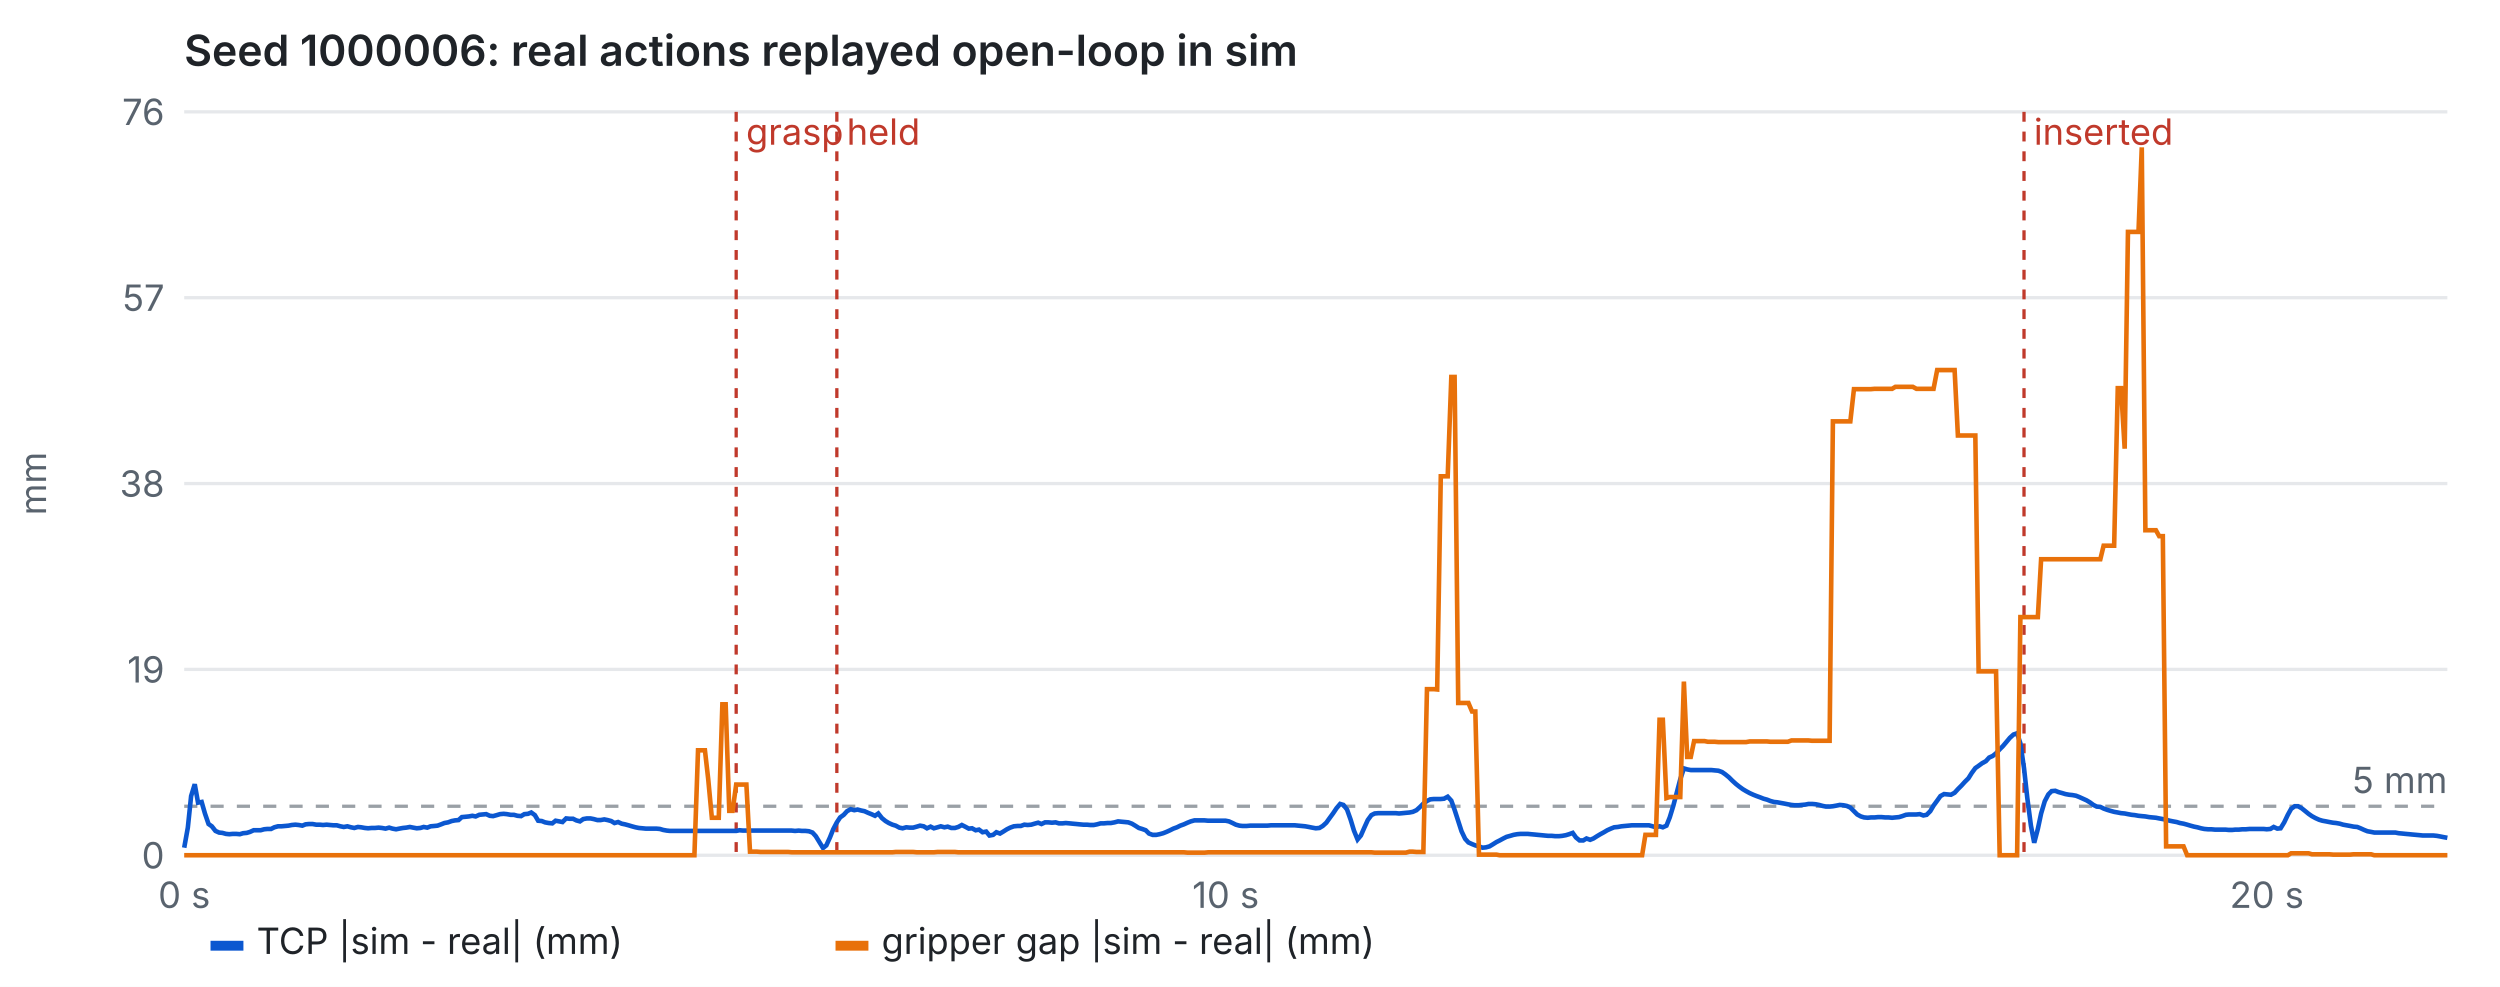
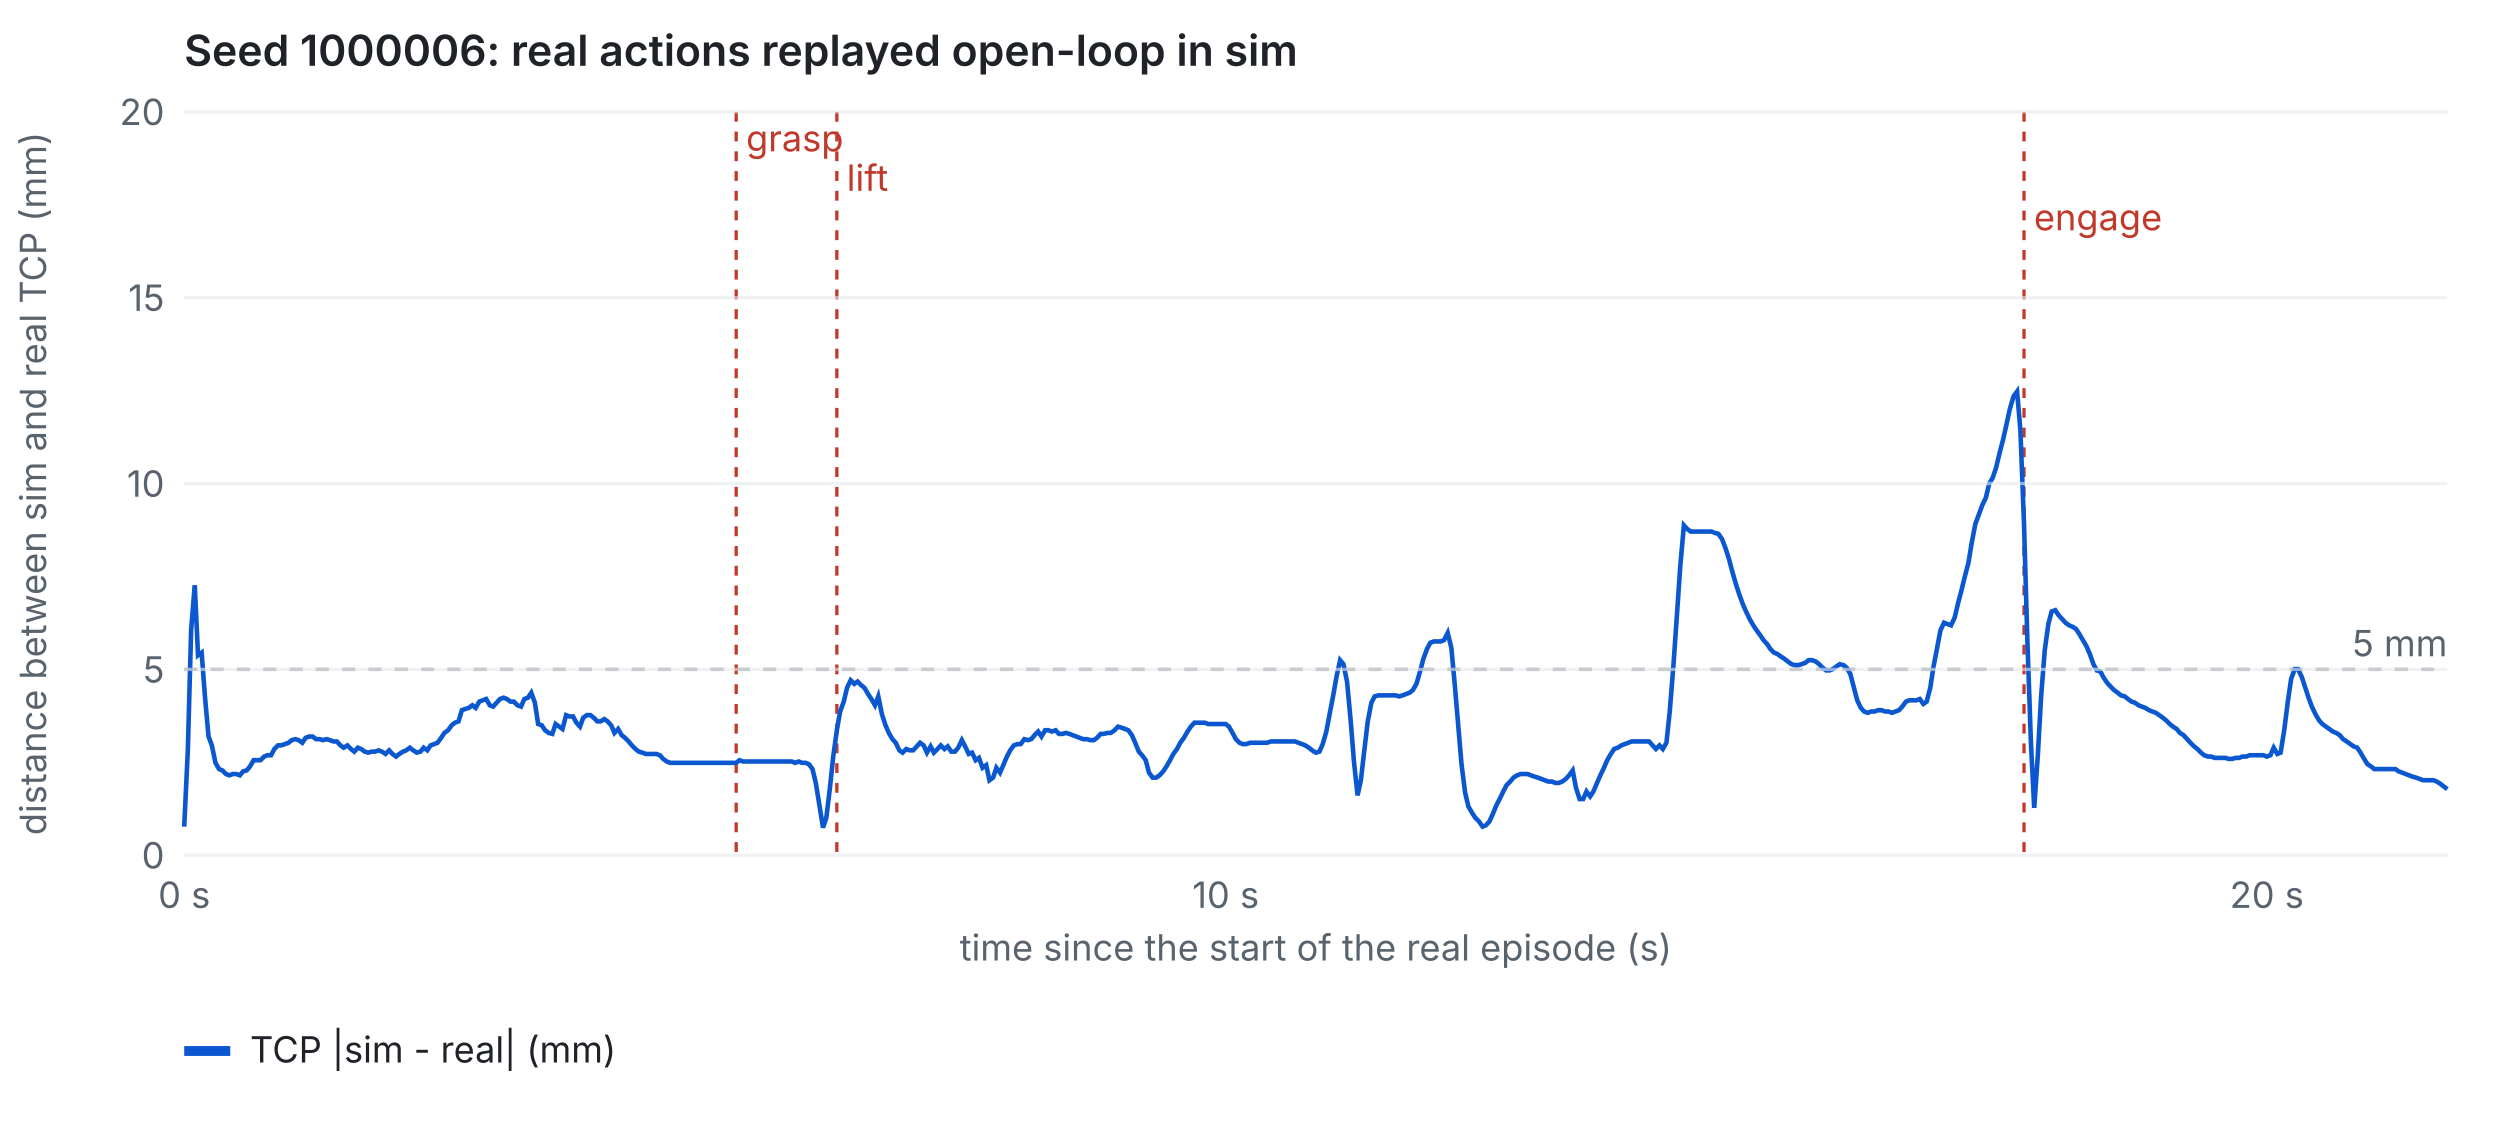
- <svg xmlns="http://www.w3.org/2000/svg" viewBox="0 0 760 300" font-family="Inter,Arial,sans-serif" font-size="11">
-   <rect width="760" height="300" fill="white" />
+ <svg xmlns="http://www.w3.org/2000/svg" viewBox="0 0 760 342" font-family="Inter,Arial,sans-serif" font-size="11">
+   <rect width="760" height="342" fill="white" />
  <text x="56" y="20" font-size="13" font-weight="600" fill="#1f2328">Seed 1000006: real actions replayed open-loop in sim</text>
-   <line x1="56" x2="744" y1="260.0" y2="260.0" stroke="#e6e8eb" />
-   <text x="50" y="264.0" text-anchor="end" fill="#59636e">0</text>
-   <line x1="56" x2="744" y1="203.5" y2="203.5" stroke="#e6e8eb" />
-   <text x="50" y="207.5" text-anchor="end" fill="#59636e">19</text>
-   <line x1="56" x2="744" y1="147.0" y2="147.0" stroke="#e6e8eb" />
-   <text x="50" y="151.0" text-anchor="end" fill="#59636e">38</text>
-   <line x1="56" x2="744" y1="90.5" y2="90.5" stroke="#e6e8eb" />
-   <text x="50" y="94.5" text-anchor="end" fill="#59636e">57</text>
-   <line x1="56" x2="744" y1="34.0" y2="34.0" stroke="#e6e8eb" />
-   <text x="50" y="38.0" text-anchor="end" fill="#59636e">76</text>
  <text x="56.0" y="276" text-anchor="middle" fill="#59636e">0 s</text>
  <text x="372.6" y="276" text-anchor="middle" fill="#59636e">10 s</text>
  <text x="689.1" y="276" text-anchor="middle" fill="#59636e">20 s</text>
-   <line x1="56" x2="744" y1="245.1" y2="245.1" stroke="#9aa0a6" stroke-dasharray="4 4" />
-   <text x="744" y="241.1" text-anchor="end" fill="#59636e">5 mm</text>
+   <line x1="56" x2="744" y1="203.5" y2="203.5" stroke="#9aa0a6" stroke-dasharray="4 4" />
+   <text x="744" y="199.5" text-anchor="end" fill="#59636e">5 mm</text>
  <line x1="223.8" x2="223.8" y1="34" y2="260" stroke="#c0392b" stroke-dasharray="3 3" />
-   <text x="226.8" y="44" fill="#c0392b">grasp</text>
+   <text x="226.8" y="46" text-anchor="start" fill="#c0392b">grasp</text>
  <line x1="254.4" x2="254.4" y1="34" y2="260" stroke="#c0392b" stroke-dasharray="3 3" />
-   <text x="257.4" y="44" fill="#c0392b">held</text>
+   <text x="257.4" y="58" text-anchor="start" fill="#c0392b">lift</text>
  <line x1="615.3" x2="615.3" y1="34" y2="260" stroke="#c0392b" stroke-dasharray="3 3" />
-   <text x="618.3" y="44" fill="#c0392b">inserted</text>
-   <polyline points="56.0,257.7 57.1,251.6 58.1,242.0 59.2,238.4 60.2,244.0 61.3,243.8 62.3,247.3 63.4,250.5 64.4,251.2 65.5,252.6 66.6,253.1 67.6,253.2 68.7,253.5 69.7,253.6 70.8,253.5 71.8,253.5 72.9,253.6 73.9,253.3 75.0,253.2 76.0,252.9 77.1,252.4 78.2,252.4 79.2,252.4 80.3,252.1 81.3,252.0 82.4,252.0 83.4,251.5 84.5,251.2 85.5,251.2 86.6,251.1 87.7,251.0 88.7,250.8 89.8,250.7 90.8,250.8 91.9,251.0 92.9,250.6 94.0,250.5 95.0,250.5 96.1,250.7 97.2,250.7 98.2,250.8 99.3,250.7 100.3,250.8 101.4,250.9 102.4,250.9 103.5,251.2 104.5,251.4 105.6,251.2 106.7,251.5 107.7,251.7 108.8,251.4 109.8,251.5 110.9,251.7 111.9,251.8 113.0,251.7 114.0,251.7 115.1,251.6 116.1,251.7 117.2,251.9 118.3,251.6 119.3,251.9 120.4,252.1 121.4,251.9 122.5,251.7 123.5,251.6 124.6,251.4 125.6,251.6 126.7,251.8 127.8,251.7 128.8,251.4 129.9,251.6 130.9,251.2 132.0,251.1 133.0,251.0 134.1,250.6 135.1,250.2 136.2,250.0 137.3,249.6 138.3,249.4 139.4,249.3 140.4,248.4 141.5,248.3 142.5,248.2 143.6,248.0 144.6,248.2 145.7,247.7 146.7,247.6 147.8,247.5 148.9,248.0 149.9,248.1 151.0,247.8 152.0,247.5 153.1,247.4 154.1,247.5 155.2,247.7 156.2,247.7 157.3,248.0 158.4,248.1 159.4,247.5 160.5,247.4 161.5,247.0 162.6,247.8 163.6,249.5 164.7,249.6 165.7,250.0 166.8,250.2 167.9,250.3 168.9,249.5 170.0,249.7 171.0,249.9 172.1,248.8 173.1,248.9 174.2,248.9 175.2,249.4 176.3,249.7 177.3,249.0 178.4,248.8 179.5,248.8 180.5,249.0 181.6,249.3 182.6,249.3 183.7,249.1 184.7,249.3 185.8,249.6 186.8,250.2 187.9,249.9 189.0,250.4 190.0,250.6 191.1,250.9 192.1,251.2 193.2,251.5 194.2,251.7 195.3,251.8 196.3,251.9 197.4,251.9 198.5,251.9 199.5,251.9 200.6,252.0 201.6,252.3 202.7,252.5 203.7,252.6 204.8,252.6 205.8,252.6 206.9,252.6 208.0,252.6 209.0,252.6 210.1,252.6 211.1,252.6 212.2,252.6 213.2,252.6 214.3,252.6 215.3,252.6 216.4,252.6 217.4,252.6 218.5,252.6 219.6,252.6 220.6,252.6 221.7,252.6 222.7,252.6 223.8,252.6 224.8,252.4 225.9,252.5 226.9,252.5 228.0,252.5 229.1,252.5 230.1,252.5 231.2,252.5 232.2,252.5 233.3,252.5 234.3,252.5 235.4,252.5 236.4,252.5 237.5,252.5 238.6,252.5 239.6,252.5 240.7,252.5 241.7,252.6 242.8,252.5 243.8,252.6 244.9,252.6 245.9,252.7 247.0,253.1 248.0,254.2 249.1,256.0 250.2,257.8 251.2,257.0 252.3,254.6 253.3,252.1 254.4,250.0 255.4,248.5 256.5,247.7 257.5,246.6 258.6,246.0 259.7,246.3 260.7,246.1 261.8,246.4 262.8,246.6 263.9,247.1 264.9,247.5 266.0,248.0 267.0,247.3 268.1,248.7 269.2,249.6 270.2,250.2 271.3,250.7 272.3,251.0 273.4,251.6 274.4,251.8 275.5,251.5 276.5,251.6 277.6,251.6 278.7,251.3 279.7,251.0 280.8,251.2 281.8,251.8 282.9,251.3 283.9,251.8 285.0,251.5 286.0,251.2 287.1,251.5 288.1,251.3 289.2,251.7 290.3,251.7 291.3,251.4 292.4,250.8 293.4,251.3 294.5,251.9 295.5,251.8 296.6,252.4 297.6,252.2 298.7,253.0 299.8,252.8 300.8,254.0 301.9,253.8 302.9,253.0 304.0,253.4 305.0,252.8 306.1,252.1 307.1,251.6 308.2,251.2 309.3,251.1 310.3,251.1 311.4,250.7 312.4,250.8 313.5,250.7 314.5,250.4 315.6,250.1 316.6,250.5 317.7,250.0 318.7,250.0 319.8,250.1 320.9,250.0 321.9,250.3 323.0,250.3 324.0,250.2 325.1,250.3 326.1,250.4 327.2,250.5 328.2,250.6 329.3,250.7 330.4,250.7 331.4,250.8 332.5,250.8 333.5,250.6 334.6,250.3 335.6,250.3 336.7,250.2 337.7,250.2 338.8,250.0 339.9,249.7 340.9,249.8 342.0,249.9 343.0,250.0 344.1,250.4 345.1,251.0 346.2,251.7 347.2,252.0 348.3,252.4 349.3,253.4 350.4,253.8 351.5,253.8 352.5,253.6 353.6,253.3 354.6,252.9 355.7,252.4 356.7,251.9 357.8,251.5 358.8,251.0 359.9,250.6 361.0,250.1 362.0,249.7 363.1,249.4 364.1,249.4 365.2,249.4 366.2,249.4 367.3,249.5 368.3,249.5 369.4,249.5 370.5,249.5 371.5,249.5 372.6,249.5 373.6,249.7 374.7,250.2 375.7,250.7 376.8,251.0 377.8,251.1 378.9,251.1 380.0,251.0 381.0,251.0 382.1,251.0 383.1,251.0 384.2,251.0 385.2,251.0 386.3,250.9 387.3,250.9 388.4,250.9 389.4,250.9 390.5,250.9 391.6,250.9 392.6,250.9 393.7,250.9 394.7,251.0 395.8,251.1 396.8,251.2 397.9,251.4 398.9,251.6 400.0,251.8 401.1,251.7 402.1,251.1 403.2,250.1 404.2,248.7 405.3,247.2 406.3,245.7 407.4,244.4 408.4,244.7 409.5,246.1 410.6,249.2 411.6,252.5 412.7,255.2 413.7,254.0 414.8,251.5 415.8,249.3 416.9,247.8 417.9,247.3 419.0,247.2 420.0,247.2 421.1,247.2 422.2,247.2 423.2,247.2 424.3,247.2 425.3,247.3 426.4,247.2 427.4,247.1 428.5,247.0 429.5,246.8 430.6,246.3 431.7,245.3 432.7,244.3 433.8,243.5 434.8,243.0 435.9,242.9 436.9,242.9 438.0,242.9 439.0,242.8 440.1,242.2 441.2,243.4 442.2,246.2 443.3,249.6 444.3,252.7 445.4,255.0 446.4,256.1 447.5,256.6 448.5,257.0 449.6,257.3 450.7,257.7 451.7,257.6 452.8,257.3 453.8,256.7 454.9,256.0 455.9,255.5 457.0,254.9 458.0,254.4 459.1,254.1 460.1,253.8 461.2,253.6 462.3,253.5 463.3,253.5 464.4,253.5 465.4,253.6 466.5,253.7 467.5,253.8 468.6,253.9 469.6,254.0 470.7,254.1 471.8,254.1 472.8,254.2 473.9,254.2 474.9,254.1 476.0,253.9 477.0,253.6 478.1,253.2 479.1,254.6 480.2,255.5 481.3,255.5 482.3,254.9 483.4,255.3 484.4,254.9 485.5,254.2 486.5,253.6 487.6,253.0 488.6,252.4 489.7,251.9 490.7,251.5 491.8,251.4 492.9,251.2 493.9,251.1 495.0,251.0 496.0,250.9 497.1,250.9 498.1,250.9 499.2,250.9 500.2,250.9 501.3,250.9 502.4,251.2 503.4,251.5 504.5,251.2 505.5,251.5 506.6,251.0 507.6,248.5 508.7,244.9 509.7,241.1 510.8,236.9 511.9,233.6 512.9,233.9 514.0,234.1 515.0,234.1 516.1,234.1 517.1,234.1 518.2,234.1 519.2,234.1 520.3,234.1 521.3,234.2 522.4,234.3 523.5,234.7 524.5,235.4 525.6,236.3 526.6,237.3 527.7,238.3 528.7,239.1 529.8,239.9 530.8,240.5 531.9,241.1 533.0,241.6 534.0,242.0 535.1,242.4 536.1,242.8 537.2,243.1 538.2,243.5 539.3,243.8 540.3,243.9 541.4,244.1 542.5,244.3 543.5,244.5 544.6,244.7 545.6,244.8 546.7,244.8 547.7,244.7 548.8,244.6 549.8,244.4 550.9,244.4 552.0,244.5 553.0,244.7 554.1,245.0 555.1,245.2 556.2,245.2 557.2,245.1 558.3,244.9 559.3,244.7 560.4,244.8 561.4,245.0 562.5,245.5 563.6,246.6 564.6,247.6 565.7,248.2 566.7,248.5 567.8,248.6 568.8,248.5 569.9,248.5 570.9,248.4 572.0,248.4 573.1,248.5 574.1,248.5 575.2,248.6 576.2,248.5 577.3,248.4 578.3,248.1 579.4,247.7 580.4,247.6 581.5,247.6 582.6,247.6 583.6,247.5 584.7,247.9 585.7,247.7 586.8,246.6 587.8,244.9 588.9,243.4 589.9,242.0 591.0,241.4 592.0,241.5 593.1,241.6 594.2,241.0 595.2,239.9 596.3,238.8 597.3,237.7 598.4,236.6 599.4,235.0 600.5,233.5 601.5,232.8 602.6,232.0 603.7,231.4 604.7,230.3 605.8,229.8 606.8,229.0 607.9,227.8 608.9,226.8 610.0,225.5 611.0,224.3 612.1,223.3 613.2,222.9 614.2,226.0 615.3,233.5 616.3,242.6 617.4,251.0 618.4,256.2 619.5,252.0 620.5,247.3 621.6,243.6 622.7,241.5 623.7,240.5 624.8,240.4 625.8,240.8 626.9,241.1 627.9,241.4 629.0,241.6 630.0,241.7 631.1,241.9 632.1,242.3 633.2,242.8 634.3,243.3 635.3,243.9 636.4,244.7 637.4,245.2 638.5,245.3 639.5,245.8 640.6,246.2 641.6,246.5 642.7,246.8 643.8,247.0 644.8,247.2 645.9,247.3 646.9,247.5 648.0,247.7 649.0,247.8 650.1,248.0 651.1,248.1 652.2,248.2 653.3,248.4 654.3,248.5 655.4,248.6 656.4,248.8 657.5,249.0 658.5,249.2 659.6,249.5 660.6,249.7 661.7,249.9 662.7,250.2 663.8,250.4 664.9,250.7 665.9,251.0 667.0,251.3 668.0,251.5 669.1,251.8 670.1,252.0 671.2,252.1 672.2,252.1 673.3,252.2 674.4,252.2 675.4,252.2 676.5,252.2 677.5,252.3 678.6,252.3 679.6,252.2 680.7,252.2 681.7,252.1 682.8,252.1 683.9,252.0 684.9,252.0 686.0,252.0 687.0,252.0 688.1,252.0 689.1,252.1 690.2,252.0 691.2,251.4 692.3,251.9 693.3,251.8 694.4,250.0 695.5,247.7 696.5,245.9 697.6,245.1 698.6,245.1 699.7,245.7 700.7,246.5 701.8,247.4 702.8,248.1 703.9,248.7 705.0,249.2 706.0,249.5 707.1,249.7 708.1,249.9 709.2,250.1 710.2,250.2 711.3,250.4 712.3,250.7 713.4,250.9 714.5,251.1 715.5,251.3 716.6,251.4 717.6,251.8 718.7,252.3 719.7,252.7 720.8,252.9 721.8,253.1 722.9,253.1 724.0,253.1 725.0,253.1 726.1,253.1 727.1,253.1 728.2,253.1 729.2,253.3 730.3,253.4 731.3,253.5 732.4,253.6 733.4,253.7 734.5,253.8 735.6,253.9 736.6,254.0 737.7,254.0 738.7,254.0 739.8,254.0 740.8,254.1 741.9,254.3 742.9,254.5 744.0,254.7" fill="none" stroke="#0b57d0" stroke-width="1.4" />
-   <rect x="64" y="286" width="10" height="3" fill="#0b57d0" />
-   <text x="78" y="290" fill="#1f2328">TCP |sim - real| (mm)</text>
-   <polyline points="56.0,260.0 57.1,260.0 58.1,260.0 59.2,260.0 60.2,260.0 61.3,260.0 62.3,260.0 63.4,260.0 64.4,260.0 65.5,260.0 66.6,260.0 67.6,260.0 68.7,260.0 69.7,260.0 70.8,260.0 71.8,260.0 72.9,260.0 73.9,260.0 75.0,260.0 76.0,260.0 77.1,260.0 78.2,260.0 79.2,260.0 80.3,260.0 81.3,260.0 82.4,260.0 83.4,260.0 84.5,260.0 85.5,260.0 86.6,260.0 87.7,260.0 88.7,260.0 89.8,260.0 90.8,260.0 91.9,260.0 92.9,260.0 94.0,260.0 95.0,260.0 96.1,260.0 97.2,260.0 98.2,260.0 99.3,260.0 100.3,260.0 101.4,260.0 102.4,260.0 103.5,260.0 104.5,260.0 105.6,260.0 106.7,260.0 107.7,260.0 108.8,260.0 109.8,260.0 110.9,260.0 111.9,260.0 113.0,260.0 114.0,260.0 115.1,260.0 116.1,260.0 117.2,260.0 118.3,260.0 119.3,260.0 120.4,260.0 121.4,260.0 122.5,260.0 123.5,260.0 124.6,260.0 125.6,260.0 126.7,260.0 127.8,260.0 128.8,260.0 129.9,260.0 130.9,260.0 132.0,260.0 133.0,260.0 134.1,260.0 135.1,260.0 136.2,260.0 137.3,260.0 138.3,260.0 139.4,260.0 140.4,260.0 141.5,260.0 142.5,260.0 143.6,260.0 144.6,260.0 145.7,260.0 146.7,260.0 147.8,260.0 148.9,260.0 149.9,260.0 151.0,260.0 152.0,260.0 153.1,260.0 154.1,260.0 155.2,260.0 156.2,260.0 157.3,260.0 158.4,260.0 159.4,260.0 160.5,260.0 161.5,260.0 162.6,260.0 163.6,260.0 164.7,260.0 165.7,260.0 166.8,260.0 167.9,260.0 168.9,260.0 170.0,260.0 171.0,260.0 172.1,260.0 173.1,260.0 174.2,260.0 175.2,260.0 176.3,260.0 177.3,260.0 178.4,260.0 179.5,260.0 180.5,260.0 181.6,260.0 182.6,260.0 183.7,260.0 184.7,260.0 185.8,260.0 186.8,260.0 187.9,260.0 189.0,260.0 190.0,260.0 191.1,260.0 192.1,260.0 193.2,260.0 194.2,260.0 195.3,260.0 196.3,260.0 197.4,260.0 198.5,260.0 199.5,260.0 200.6,260.0 201.6,260.0 202.7,260.0 203.7,260.0 204.8,260.0 205.8,260.0 206.9,260.0 208.0,260.0 209.0,260.0 210.1,260.0 211.1,260.0 212.2,228.1 213.2,228.1 214.3,228.1 215.3,236.9 216.4,248.6 217.4,248.6 218.5,248.6 219.6,214.1 220.6,214.1 221.7,246.5 222.7,246.5 223.8,238.5 224.8,238.5 225.9,238.5 226.9,238.5 228.0,258.9 229.1,258.9 230.1,258.9 231.2,259.0 232.2,259.0 233.3,259.0 234.3,259.0 235.4,259.0 236.4,259.0 237.5,259.0 238.6,259.0 239.6,259.0 240.7,259.1 241.7,259.1 242.8,259.1 243.8,259.1 244.9,259.1 245.9,259.1 247.0,259.1 248.0,259.1 249.1,259.1 250.2,259.1 251.2,259.1 252.3,259.1 253.3,259.1 254.4,259.1 255.4,259.1 256.5,259.1 257.5,259.1 258.6,259.1 259.7,259.1 260.7,259.1 261.8,259.1 262.8,259.1 263.9,259.1 264.9,259.1 266.0,259.1 267.0,259.1 268.1,259.1 269.2,259.1 270.2,259.1 271.3,259.1 272.3,259.0 273.4,259.0 274.4,259.0 275.5,259.0 276.5,259.0 277.6,259.0 278.7,259.1 279.7,259.1 280.8,259.1 281.8,259.1 282.9,259.1 283.9,259.1 285.0,259.0 286.0,259.0 287.1,259.0 288.1,259.0 289.2,259.0 290.3,259.0 291.3,259.1 292.4,259.1 293.4,259.1 294.5,259.1 295.5,259.1 296.6,259.1 297.6,259.1 298.7,259.1 299.8,259.1 300.8,259.1 301.9,259.1 302.9,259.1 304.0,259.1 305.0,259.1 306.1,259.1 307.1,259.1 308.2,259.1 309.3,259.1 310.3,259.1 311.4,259.1 312.4,259.1 313.5,259.1 314.5,259.1 315.6,259.1 316.6,259.1 317.7,259.1 318.7,259.1 319.8,259.1 320.9,259.1 321.9,259.1 323.0,259.1 324.0,259.1 325.1,259.1 326.1,259.1 327.2,259.1 328.2,259.1 329.3,259.1 330.4,259.1 331.4,259.1 332.5,259.1 333.5,259.1 334.6,259.1 335.6,259.1 336.7,259.1 337.7,259.1 338.8,259.1 339.9,259.1 340.9,259.1 342.0,259.1 343.0,259.1 344.1,259.1 345.1,259.1 346.2,259.1 347.2,259.1 348.3,259.1 349.3,259.1 350.4,259.1 351.5,259.1 352.5,259.1 353.6,259.1 354.6,259.1 355.7,259.1 356.7,259.1 357.8,259.1 358.8,259.1 359.9,259.1 361.0,259.2 362.0,259.2 363.1,259.2 364.1,259.2 365.2,259.2 366.2,259.2 367.3,259.1 368.3,259.1 369.4,259.1 370.5,259.1 371.5,259.1 372.6,259.1 373.6,259.1 374.7,259.1 375.7,259.1 376.8,259.1 377.8,259.1 378.9,259.1 380.0,259.1 381.0,259.1 382.1,259.1 383.1,259.1 384.2,259.1 385.2,259.1 386.3,259.1 387.3,259.1 388.4,259.1 389.4,259.1 390.5,259.1 391.6,259.1 392.6,259.1 393.7,259.1 394.7,259.1 395.8,259.1 396.8,259.1 397.9,259.1 398.9,259.1 400.0,259.1 401.1,259.1 402.1,259.1 403.2,259.1 404.2,259.1 405.3,259.1 406.3,259.1 407.4,259.1 408.4,259.1 409.5,259.1 410.6,259.1 411.6,259.1 412.7,259.1 413.7,259.1 414.8,259.1 415.8,259.1 416.9,259.1 417.9,259.2 419.0,259.2 420.0,259.2 421.1,259.2 422.2,259.2 423.2,259.2 424.3,259.2 425.3,259.2 426.4,259.2 427.4,259.2 428.5,258.9 429.5,258.9 430.6,259.0 431.7,259.0 432.7,259.0 433.8,209.5 434.8,209.5 435.9,209.5 436.9,209.6 438.0,144.8 439.0,144.8 440.1,144.8 441.2,114.6 442.2,114.6 443.3,213.7 444.3,213.7 445.4,213.7 446.4,213.7 447.5,216.3 448.5,216.3 449.6,259.8 450.7,259.8 451.7,259.8 452.8,259.8 453.8,259.8 454.9,259.8 455.9,260.0 457.0,260.0 458.0,260.0 459.1,260.0 460.1,260.0 461.2,260.0 462.3,260.0 463.3,260.0 464.4,260.0 465.4,260.0 466.5,260.0 467.5,260.0 468.6,260.0 469.6,260.0 470.7,260.0 471.8,260.0 472.8,260.0 473.9,260.0 474.9,260.0 476.0,260.0 477.0,260.0 478.1,260.0 479.1,260.0 480.2,260.0 481.3,260.0 482.3,260.0 483.4,260.0 484.4,260.0 485.5,260.0 486.5,260.0 487.6,260.0 488.6,260.0 489.7,260.0 490.7,260.0 491.8,260.0 492.9,260.0 493.9,260.0 495.0,260.0 496.0,260.0 497.1,260.0 498.1,260.0 499.2,260.0 500.2,253.8 501.3,253.8 502.4,253.8 503.4,253.8 504.5,218.8 505.5,218.8 506.6,242.6 507.6,242.3 508.7,242.3 509.7,242.3 510.8,242.3 511.9,207.2 512.9,230.1 514.0,230.1 515.0,225.3 516.1,225.3 517.1,225.3 518.2,225.3 519.2,225.5 520.3,225.5 521.3,225.5 522.4,225.6 523.5,225.6 524.5,225.6 525.6,225.6 526.6,225.6 527.7,225.6 528.7,225.6 529.8,225.6 530.8,225.6 531.9,225.4 533.0,225.4 534.0,225.4 535.1,225.4 536.1,225.4 537.2,225.4 538.2,225.5 539.3,225.5 540.3,225.5 541.4,225.5 542.5,225.5 543.5,225.5 544.6,225.1 545.6,225.1 546.7,225.1 547.7,225.1 548.8,225.1 549.8,225.1 550.9,225.2 552.0,225.2 553.0,225.2 554.1,225.2 555.1,225.2 556.2,225.2 557.2,128.1 558.3,128.1 559.3,128.1 560.4,128.1 561.4,128.1 562.5,128.1 563.6,118.3 564.6,118.3 565.7,118.3 566.7,118.3 567.8,118.3 568.8,118.3 569.9,118.2 570.9,118.2 572.0,118.2 573.1,118.2 574.1,118.2 575.2,118.2 576.2,117.6 577.3,117.6 578.3,117.6 579.4,117.6 580.4,117.6 581.5,117.6 582.6,118.2 583.6,118.2 584.7,118.2 585.7,118.2 586.8,118.2 587.8,118.2 588.9,112.5 589.9,112.5 591.0,112.5 592.0,112.5 593.1,112.5 594.2,112.5 595.2,132.4 596.3,132.4 597.3,132.4 598.4,132.4 599.4,132.4 600.5,132.4 601.5,204.1 602.6,204.1 603.7,204.1 604.7,204.1 605.8,204.1 606.8,204.1 607.9,260.0 608.9,260.0 610.0,260.0 611.0,260.0 612.1,260.0 613.2,260.0 614.2,187.6 615.3,187.6 616.3,187.6 617.4,187.6 618.4,187.6 619.5,187.6 620.5,170.0 621.6,170.0 622.7,170.0 623.7,170.0 624.8,170.0 625.8,170.0 626.9,170.0 627.9,170.0 629.0,170.0 630.0,170.0 631.1,170.0 632.1,170.0 633.2,170.0 634.3,170.0 635.3,170.0 636.4,170.0 637.4,170.0 638.5,170.0 639.5,165.9 640.6,165.9 641.6,165.9 642.7,165.9 643.8,118.0 644.8,118.0 645.9,136.4 646.9,70.5 648.0,70.5 649.0,70.5 650.1,70.5 651.1,44.8 652.2,161.2 653.3,161.2 654.3,161.2 655.4,161.2 656.4,163.0 657.5,163.0 658.5,257.3 659.6,257.3 660.6,257.3 661.7,257.3 662.7,257.3 663.8,257.3 664.9,260.0 665.9,260.0 667.0,260.0 668.0,260.0 669.1,260.0 670.1,260.0 671.2,260.0 672.2,260.0 673.3,260.0 674.4,260.0 675.4,260.0 676.5,260.0 677.5,260.0 678.6,260.0 679.6,260.0 680.7,260.0 681.7,260.0 682.8,260.0 683.9,260.0 684.9,260.0 686.0,260.0 687.0,260.0 688.1,260.0 689.1,260.0 690.2,260.0 691.2,260.0 692.3,260.0 693.3,260.0 694.4,260.0 695.5,260.0 696.5,259.4 697.6,259.4 698.6,259.4 699.7,259.4 700.7,259.4 701.8,259.4 702.8,259.7 703.9,259.7 705.0,259.7 706.0,259.7 707.1,259.7 708.1,259.7 709.2,259.8 710.2,259.8 711.3,259.8 712.3,259.8 713.4,259.8 714.5,259.8 715.5,259.7 716.6,259.7 717.6,259.7 718.7,259.7 719.7,259.7 720.8,259.7 721.8,260.0 722.9,260.0 724.0,260.0 725.0,260.0 726.1,260.0 727.1,260.0 728.2,260.0 729.2,260.0 730.3,260.0 731.3,260.0 732.4,260.0 733.4,260.0 734.5,260.0 735.6,260.0 736.6,260.0 737.7,260.0 738.7,260.0 739.8,260.0 740.8,260.0 741.9,260.0 742.9,260.0 744.0,260.0" fill="none" stroke="#e8710a" stroke-width="1.4" />
-   <rect x="254" y="286" width="10" height="3" fill="#e8710a" />
-   <text x="268" y="290" fill="#1f2328">gripper gap |sim - real| (mm)</text>
-   <text x="14" y="147.0" transform="rotate(-90 14 147.0)" text-anchor="middle" fill="#59636e">mm</text>
+   <text x="618.3" y="70" text-anchor="start" fill="#c0392b">engage</text>
+   <polyline points="56.0,251.3 57.1,228.1 58.1,191.6 59.2,177.9 60.2,199.2 61.3,198.4 62.3,211.7 63.4,223.9 64.4,226.6 65.5,231.9 66.6,233.8 67.6,234.2 68.7,235.3 69.7,235.7 70.8,235.3 71.8,235.3 72.9,235.7 73.9,234.5 75.0,234.2 76.0,233.0 77.1,231.1 78.2,231.1 79.2,231.1 80.3,230.0 81.3,229.6 82.4,229.6 83.4,227.7 84.5,226.6 85.5,226.6 86.6,226.2 87.7,225.8 88.7,225.0 89.8,224.7 90.8,225.0 91.9,225.8 92.9,224.3 94.0,223.9 95.0,223.9 96.1,224.7 97.2,224.7 98.2,225.0 99.3,224.7 100.3,225.0 101.4,225.4 102.4,225.4 103.5,226.6 104.5,227.3 105.6,226.6 106.7,227.7 107.7,228.5 108.8,227.3 109.8,227.7 110.9,228.5 111.9,228.8 113.0,228.5 114.0,228.5 115.1,228.1 116.1,228.5 117.2,229.2 118.3,228.1 119.3,229.2 120.4,230.0 121.4,229.2 122.5,228.5 123.5,228.1 124.6,227.3 125.6,228.1 126.7,228.8 127.8,228.5 128.8,227.3 129.9,228.1 130.9,226.6 132.0,226.2 133.0,225.8 134.1,224.3 135.1,222.8 136.2,222.0 137.3,220.5 138.3,219.7 139.4,219.3 140.4,215.9 141.5,215.5 142.5,215.2 143.6,214.4 144.6,215.2 145.7,213.3 146.7,212.9 147.8,212.5 148.9,214.4 149.9,214.8 151.0,213.6 152.0,212.5 153.1,212.1 154.1,212.5 155.2,213.3 156.2,213.3 157.3,214.4 158.4,214.8 159.4,212.5 160.5,212.1 161.5,210.6 162.6,213.6 163.6,220.1 164.7,220.5 165.7,222.0 166.8,222.8 167.9,223.1 168.9,220.1 170.0,220.9 171.0,221.6 172.1,217.4 173.1,217.8 174.2,217.8 175.2,219.7 176.3,220.9 177.3,218.2 178.4,217.4 179.5,217.4 180.5,218.2 181.6,219.3 182.6,219.3 183.7,218.6 184.7,219.3 185.8,220.5 186.8,222.8 187.9,221.6 189.0,223.5 190.0,224.3 191.1,225.4 192.1,226.6 193.2,227.7 194.2,228.5 195.3,228.8 196.3,229.2 197.4,229.2 198.5,229.2 199.5,229.2 200.6,229.6 201.6,230.7 202.7,231.5 203.7,231.9 204.8,231.9 205.8,231.9 206.9,231.9 208.0,231.9 209.0,231.9 210.1,231.9 211.1,231.9 212.2,231.9 213.2,231.9 214.3,231.9 215.3,231.9 216.4,231.9 217.4,231.9 218.5,231.9 219.6,231.9 220.6,231.9 221.7,231.9 222.7,231.9 223.8,231.9 224.8,231.1 225.9,231.5 226.9,231.5 228.0,231.5 229.1,231.5 230.1,231.5 231.2,231.5 232.2,231.5 233.3,231.5 234.3,231.5 235.4,231.5 236.4,231.5 237.5,231.5 238.6,231.5 239.6,231.5 240.7,231.5 241.7,231.9 242.8,231.5 243.8,231.9 244.9,231.9 245.9,232.3 247.0,233.8 248.0,238.0 249.1,244.8 250.2,251.6 251.2,248.6 252.3,239.5 253.3,230.0 254.4,222.0 255.4,216.3 256.5,213.3 257.5,209.1 258.6,206.8 259.7,207.9 260.7,207.2 261.8,208.3 262.8,209.1 263.9,211.0 264.9,212.5 266.0,214.4 267.0,211.7 268.1,217.1 269.2,220.5 270.2,222.8 271.3,224.7 272.3,225.8 273.4,228.1 274.4,228.8 275.5,227.7 276.5,228.1 277.6,228.1 278.7,226.9 279.7,225.8 280.8,226.6 281.8,228.8 282.9,226.9 283.9,228.8 285.0,227.7 286.0,226.6 287.1,227.7 288.1,226.9 289.2,228.5 290.3,228.5 291.3,227.3 292.4,225.0 293.4,226.9 294.5,229.2 295.5,228.8 296.6,231.1 297.6,230.4 298.7,233.4 299.8,232.6 300.8,237.2 301.9,236.4 302.9,233.4 304.0,234.9 305.0,232.6 306.1,230.0 307.1,228.1 308.2,226.6 309.3,226.2 310.3,226.2 311.4,224.7 312.4,225.0 313.5,224.7 314.5,223.5 315.6,222.4 316.6,223.9 317.7,222.0 318.7,222.0 319.8,222.4 320.9,222.0 321.9,223.1 323.0,223.1 324.0,222.8 325.1,223.1 326.1,223.5 327.2,223.9 328.2,224.3 329.3,224.7 330.4,224.7 331.4,225.0 332.5,225.0 333.5,224.3 334.6,223.1 335.6,223.1 336.7,222.8 337.7,222.8 338.8,222.0 339.9,220.9 340.9,221.2 342.0,221.6 343.0,222.0 344.1,223.5 345.1,225.8 346.2,228.5 347.2,229.6 348.3,231.1 349.3,234.9 350.4,236.4 351.5,236.4 352.5,235.7 353.6,234.5 354.6,233.0 355.7,231.1 356.7,229.2 357.8,227.7 358.8,225.8 359.9,224.3 361.0,222.4 362.0,220.9 363.1,219.7 364.1,219.7 365.2,219.7 366.2,219.7 367.3,220.1 368.3,220.1 369.4,220.1 370.5,220.1 371.5,220.1 372.6,220.1 373.6,220.9 374.7,222.8 375.7,224.7 376.8,225.8 377.8,226.2 378.9,226.2 380.0,225.8 381.0,225.8 382.1,225.8 383.1,225.8 384.2,225.8 385.2,225.8 386.3,225.4 387.3,225.4 388.4,225.4 389.4,225.4 390.5,225.4 391.6,225.4 392.6,225.4 393.7,225.4 394.7,225.8 395.8,226.2 396.8,226.6 397.9,227.3 398.9,228.1 400.0,228.8 401.1,228.5 402.1,226.2 403.2,222.4 404.2,217.1 405.3,211.4 406.3,205.7 407.4,200.7 408.4,201.9 409.5,207.2 410.6,219.0 411.6,231.5 412.7,241.8 413.7,237.2 414.8,227.7 415.8,219.3 416.9,213.6 417.9,211.7 419.0,211.4 420.0,211.4 421.1,211.4 422.2,211.4 423.2,211.4 424.3,211.4 425.3,211.7 426.4,211.4 427.4,211.0 428.5,210.6 429.5,209.8 430.6,207.9 431.7,204.1 432.7,200.3 433.8,197.3 434.8,195.4 435.9,195.0 436.9,195.0 438.0,195.0 439.0,194.6 440.1,192.4 441.2,196.9 442.2,207.6 443.3,220.5 444.3,232.3 445.4,241.0 446.4,245.2 447.5,247.1 448.5,248.6 449.6,249.7 450.7,251.3 451.7,250.9 452.8,249.7 453.8,247.5 454.9,244.8 455.9,242.9 457.0,240.6 458.0,238.7 459.1,237.6 460.1,236.4 461.2,235.7 462.3,235.3 463.3,235.3 464.4,235.3 465.4,235.7 466.5,236.1 467.5,236.4 468.6,236.8 469.6,237.2 470.7,237.6 471.8,237.6 472.8,238.0 473.9,238.0 474.9,237.6 476.0,236.8 477.0,235.7 478.1,234.2 479.1,239.5 480.2,242.9 481.3,242.9 482.3,240.6 483.4,242.1 484.4,240.6 485.5,238.0 486.5,235.7 487.6,233.4 488.6,231.1 489.7,229.2 490.7,227.7 491.8,227.3 492.9,226.6 493.9,226.2 495.0,225.8 496.0,225.4 497.1,225.4 498.1,225.4 499.2,225.4 500.2,225.4 501.3,225.4 502.4,226.6 503.4,227.7 504.5,226.6 505.5,227.7 506.6,225.8 507.6,216.3 508.7,202.6 509.7,188.2 510.8,172.2 511.9,159.7 512.9,160.8 514.0,161.6 515.0,161.6 516.1,161.6 517.1,161.6 518.2,161.6 519.2,161.6 520.3,161.6 521.3,162.0 522.4,162.3 523.5,163.9 524.5,166.5 525.6,169.9 526.6,173.7 527.7,177.5 528.7,180.6 529.8,183.6 530.8,185.9 531.9,188.2 533.0,190.1 534.0,191.6 535.1,193.1 536.1,194.6 537.2,195.8 538.2,197.3 539.3,198.4 540.3,198.8 541.4,199.6 542.5,200.3 543.5,201.1 544.6,201.9 545.6,202.2 546.7,202.2 547.7,201.9 548.8,201.5 549.8,200.7 550.9,200.7 552.0,201.1 553.0,201.9 554.1,203.0 555.1,203.8 556.2,203.8 557.2,203.4 558.3,202.6 559.3,201.9 560.4,202.2 561.4,203.0 562.5,204.9 563.6,209.1 564.6,212.9 565.7,215.2 566.7,216.3 567.8,216.7 568.8,216.3 569.9,216.3 570.9,215.9 572.0,215.9 573.1,216.3 574.1,216.3 575.2,216.7 576.2,216.3 577.3,215.9 578.3,214.8 579.4,213.3 580.4,212.9 581.5,212.9 582.6,212.9 583.6,212.5 584.7,214.0 585.7,213.3 586.8,209.1 587.8,202.6 588.9,196.9 589.9,191.6 591.0,189.3 592.0,189.7 593.1,190.1 594.2,187.8 595.2,183.6 596.3,179.4 597.3,175.3 598.4,171.1 599.4,165.0 600.5,159.3 601.5,156.6 602.6,153.6 603.7,151.3 604.7,147.1 605.8,145.2 606.8,142.2 607.9,137.6 608.9,133.8 610.0,128.9 611.0,124.3 612.1,120.5 613.2,119.0 614.2,130.8 615.3,159.3 616.3,193.9 617.4,225.8 618.4,245.6 619.5,229.6 620.5,211.7 621.6,197.7 622.7,189.7 623.7,185.9 624.8,185.5 625.8,187.0 626.9,188.2 627.9,189.3 629.0,190.1 630.0,190.5 631.1,191.2 632.1,192.7 633.2,194.6 634.3,196.5 635.3,198.8 636.4,201.9 637.4,203.8 638.5,204.1 639.5,206.0 640.6,207.6 641.6,208.7 642.7,209.8 643.8,210.6 644.8,211.4 645.9,211.7 646.9,212.5 648.0,213.3 649.0,213.6 650.1,214.4 651.1,214.8 652.2,215.2 653.3,215.9 654.3,216.3 655.4,216.7 656.4,217.4 657.5,218.2 658.5,219.0 659.6,220.1 660.6,220.9 661.7,221.6 662.7,222.8 663.8,223.5 664.9,224.7 665.9,225.8 667.0,226.9 668.0,227.7 669.1,228.8 670.1,229.6 671.2,230.0 672.2,230.0 673.3,230.4 674.4,230.4 675.4,230.4 676.5,230.4 677.5,230.7 678.6,230.7 679.6,230.4 680.7,230.4 681.7,230.0 682.8,230.0 683.9,229.6 684.9,229.6 686.0,229.6 687.0,229.6 688.1,229.6 689.1,230.0 690.2,229.6 691.2,227.3 692.3,229.2 693.3,228.8 694.4,222.0 695.5,213.3 696.5,206.4 697.6,203.4 698.6,203.4 699.7,205.7 700.7,208.7 701.8,212.1 702.8,214.8 703.9,217.1 705.0,219.0 706.0,220.1 707.1,220.9 708.1,221.6 709.2,222.4 710.2,222.8 711.3,223.5 712.3,224.7 713.4,225.4 714.5,226.2 715.5,226.9 716.6,227.3 717.6,228.8 718.7,230.7 719.7,232.3 720.8,233.0 721.8,233.8 722.9,233.8 724.0,233.8 725.0,233.8 726.1,233.8 727.1,233.8 728.2,233.8 729.2,234.5 730.3,234.9 731.3,235.3 732.4,235.7 733.4,236.1 734.5,236.4 735.6,236.8 736.6,237.2 737.7,237.2 738.7,237.2 739.8,237.2 740.8,237.6 741.9,238.3 742.9,239.1 744.0,239.9" fill="none" stroke="#0b57d0" stroke-width="1.4" />
+   <line x1="56" x2="744" y1="260.0" y2="260.0" stroke="#e6e8eb" stroke-opacity="0.6" />
+   <text x="50" y="264.0" text-anchor="end" fill="#59636e">0</text>
+   <line x1="56" x2="744" y1="203.5" y2="203.5" stroke="#e6e8eb" stroke-opacity="0.6" />
+   <text x="50" y="207.5" text-anchor="end" fill="#59636e">5</text>
+   <line x1="56" x2="744" y1="147.0" y2="147.0" stroke="#e6e8eb" stroke-opacity="0.6" />
+   <text x="50" y="151.0" text-anchor="end" fill="#59636e">10</text>
+   <line x1="56" x2="744" y1="90.5" y2="90.5" stroke="#e6e8eb" stroke-opacity="0.6" />
+   <text x="50" y="94.5" text-anchor="end" fill="#59636e">15</text>
+   <line x1="56" x2="744" y1="34.0" y2="34.0" stroke="#e6e8eb" stroke-opacity="0.6" />
+   <text x="50" y="38.0" text-anchor="end" fill="#59636e">20</text>
+   <text x="400" y="292" text-anchor="middle" fill="#59636e">time since the start of the real episode (s)</text>
+   <rect x="56" y="318" width="14" height="3" fill="#0b57d0" />
+   <text x="76" y="323" fill="#1f2328">TCP |sim - real| (mm)</text>
+   <text x="14" y="147" transform="rotate(-90 14 147)" text-anchor="middle" fill="#59636e">distance between sim and real TCP (mm)</text>
</svg>
